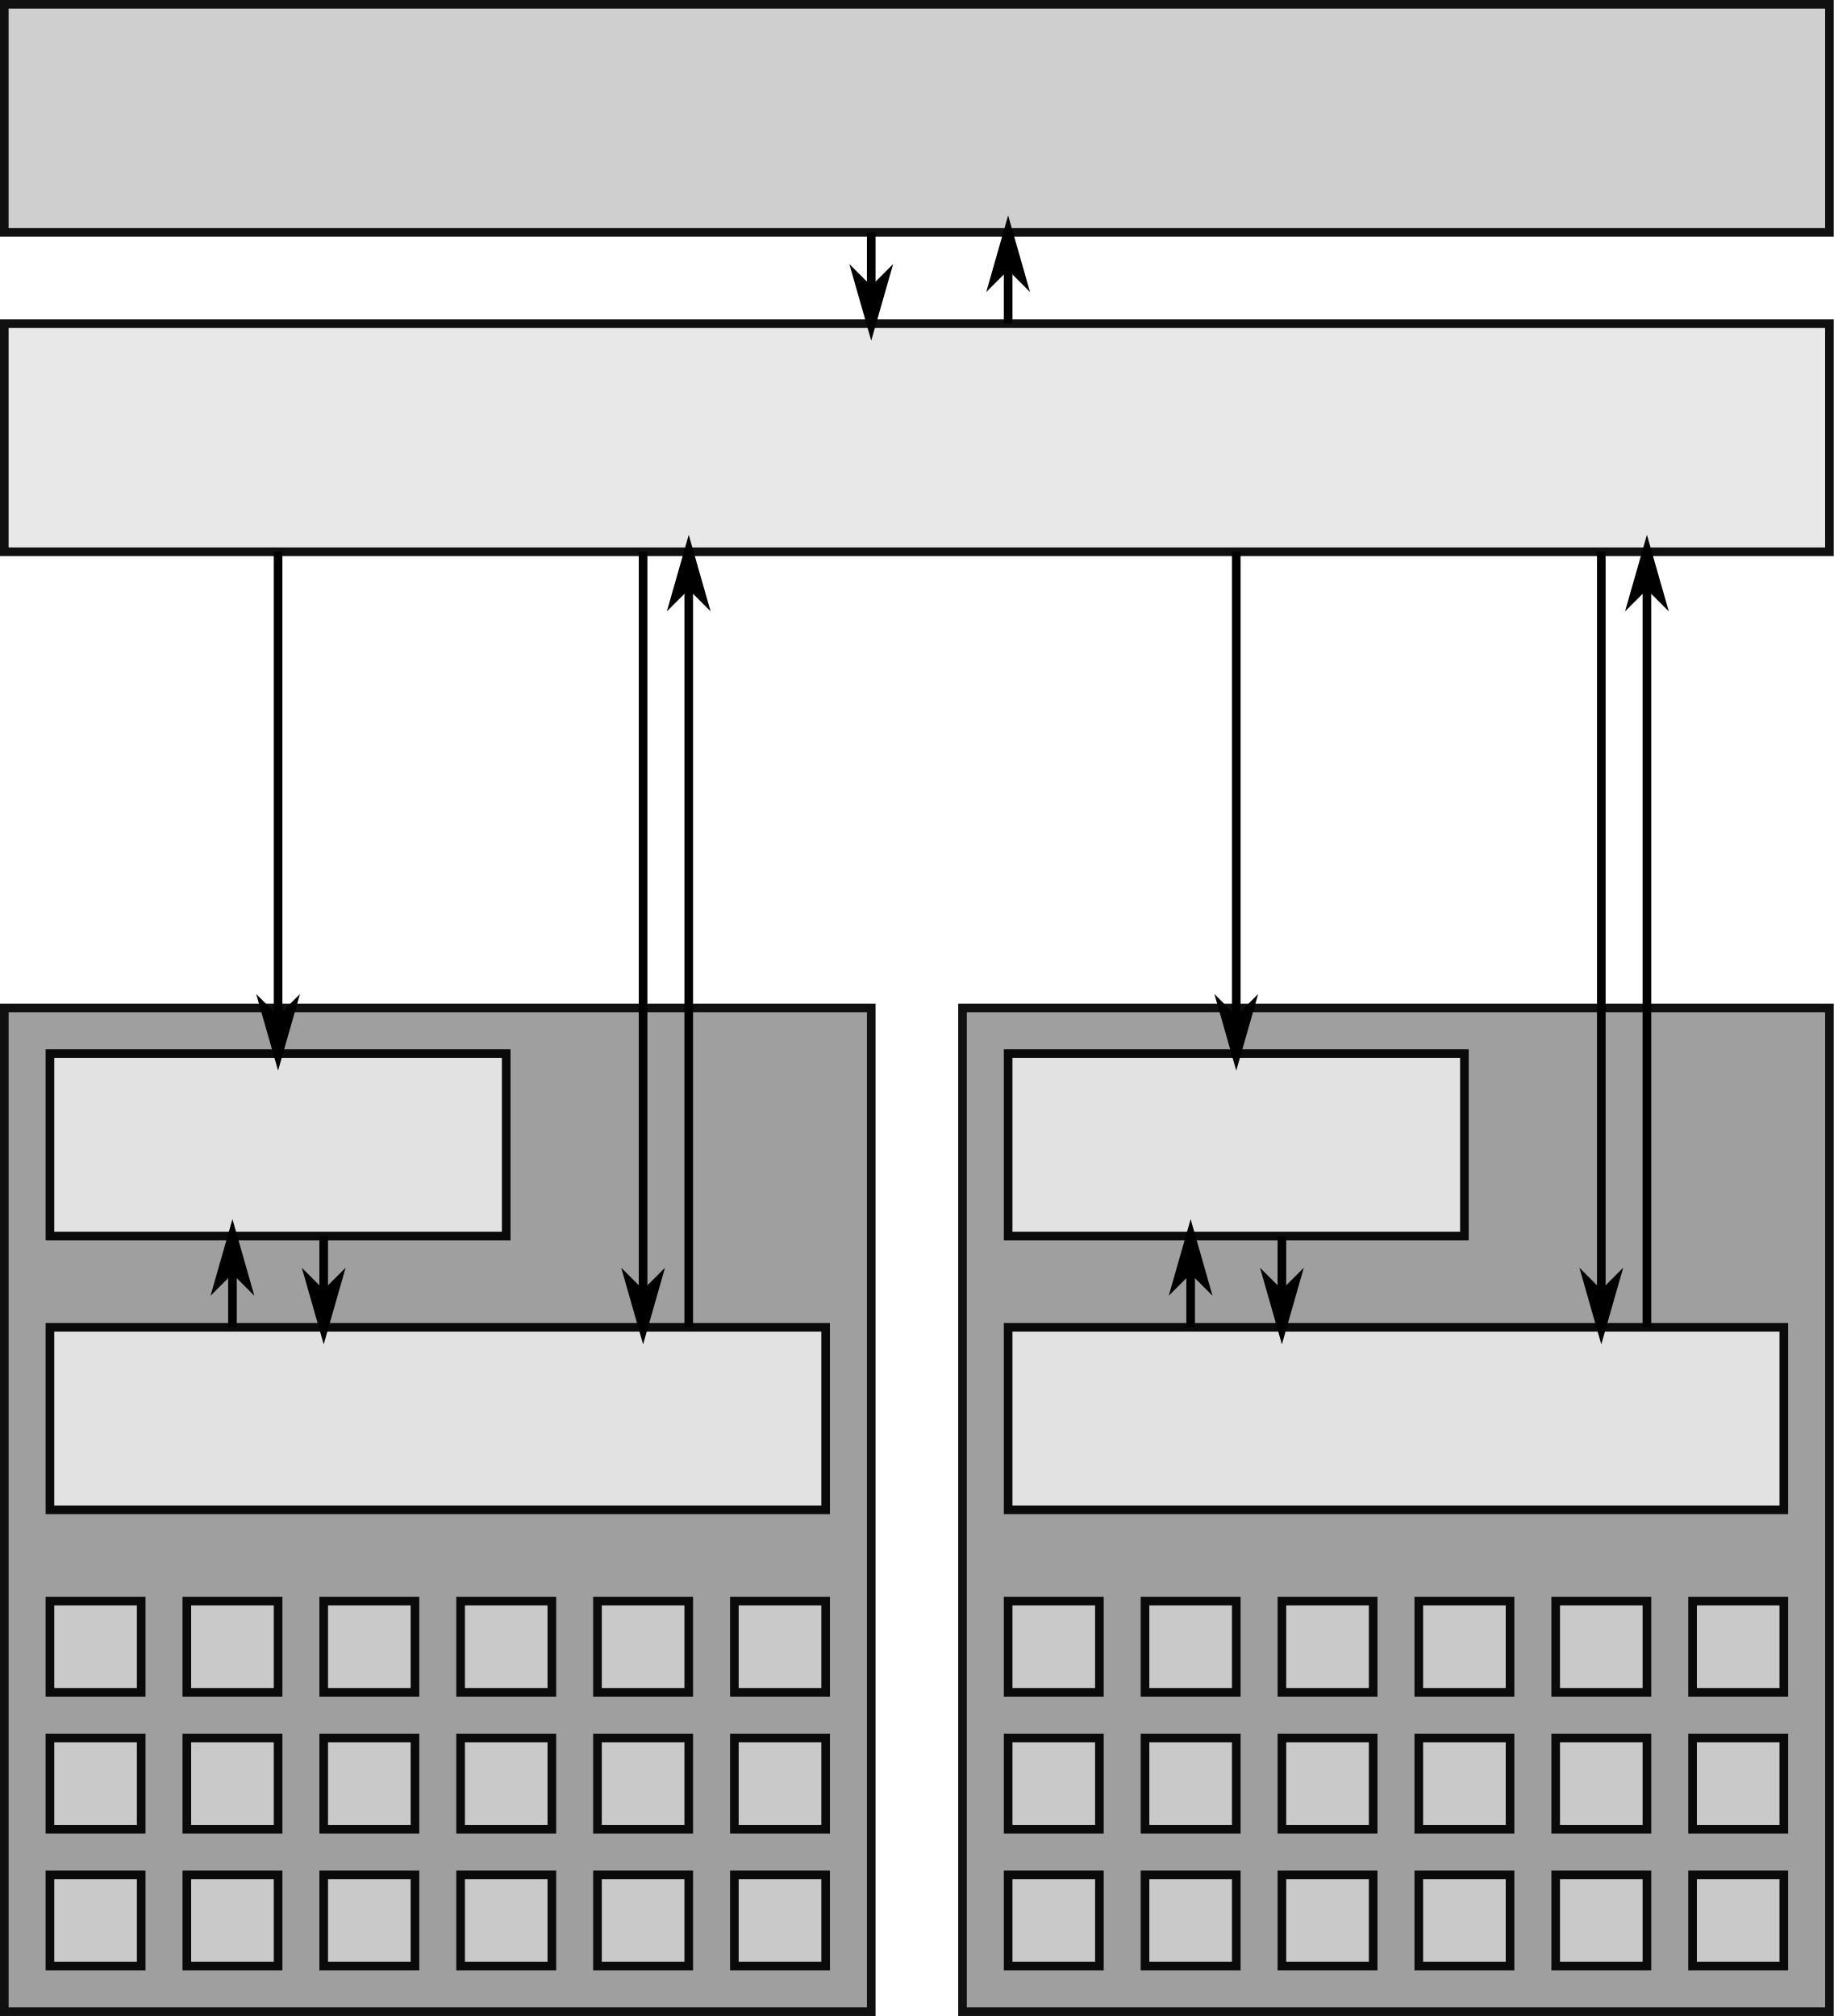
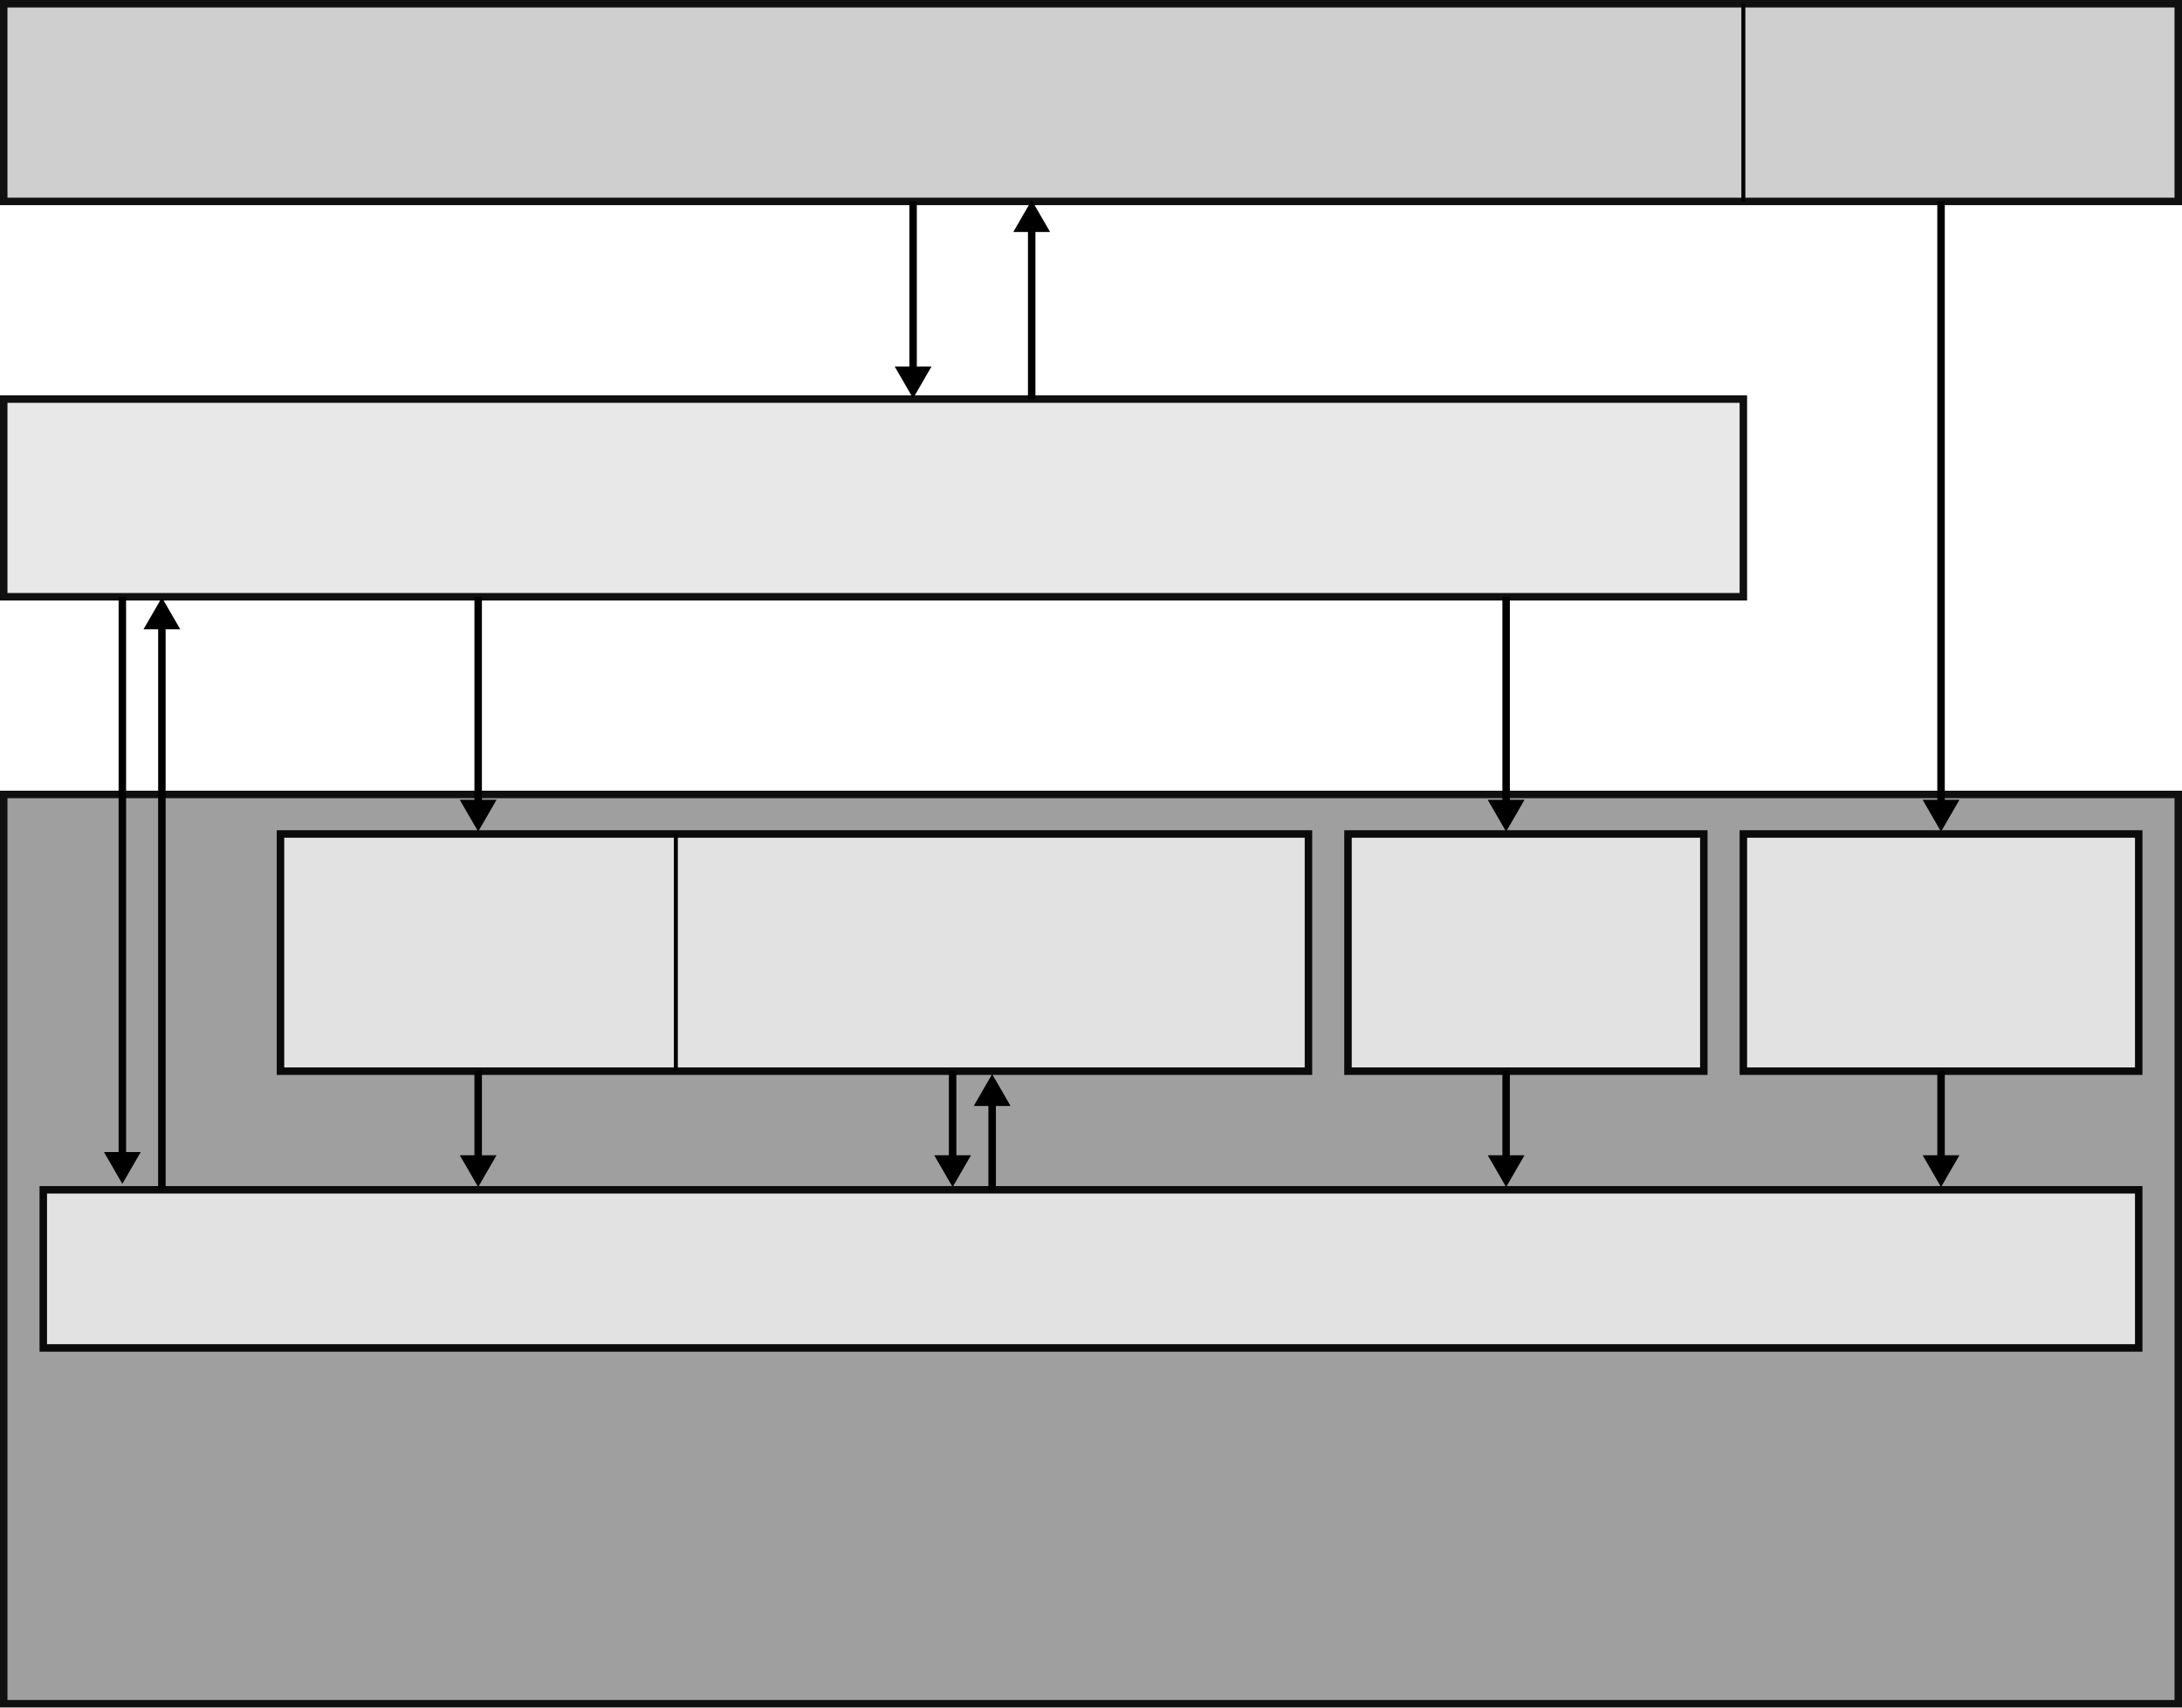
- <svg xmlns="http://www.w3.org/2000/svg" width="106.333mm" height="116.917mm" viewBox="0 0 106.333 116.917" version="1.1" id="svg8">
+ <svg xmlns="http://www.w3.org/2000/svg" width="146.021mm" height="114.271mm" viewBox="0 0 146.021 114.271" version="1.1" id="svg8">
  <defs id="defs2">
+     <marker orient="auto" refY="0" refX="0" id="marker8367" style="overflow:visible">
+       <path id="path8365" d="M 5.77,0 -2.88,5 V -5 Z" style="fill:#000000;fill-opacity:1;fill-rule:evenodd;stroke:#000000;stroke-width:1pt;stroke-opacity:1" transform="scale(0.4)" />
+     </marker>
+     <marker style="overflow:visible" id="marker7383" refX="0" refY="0" orient="auto">
+       <path transform="scale(0.4)" style="fill:#000000;fill-opacity:1;fill-rule:evenodd;stroke:#000000;stroke-width:1pt;stroke-opacity:1" d="M 5.77,0 -2.88,5 V -5 Z" id="path7381" />
+     </marker>
+     <marker orient="auto" refY="0" refX="0" id="marker7173" style="overflow:visible">
+       <path id="path7171" d="M 5.77,0 -2.88,5 V -5 Z" style="fill:#000000;fill-opacity:1;fill-rule:evenodd;stroke:#000000;stroke-width:1pt;stroke-opacity:1" transform="scale(0.4)" />
+     </marker>
+     <marker style="overflow:visible" id="marker6339" refX="0" refY="0" orient="auto">
+       <path transform="scale(0.4)" style="fill:#000000;fill-opacity:1;fill-rule:evenodd;stroke:#000000;stroke-width:1pt;stroke-opacity:1" d="M 5.77,0 -2.88,5 V -5 Z" id="path6337" />
+     </marker>
+     <marker orient="auto" refY="0" refX="0" id="marker5739" style="overflow:visible">
+       <path id="path5737" d="M 5.77,0 -2.88,5 V -5 Z" style="fill:#000000;fill-opacity:1;fill-rule:evenodd;stroke:#000000;stroke-width:1pt;stroke-opacity:1" transform="scale(0.4)" />
+     </marker>
+     <marker style="overflow:visible" id="marker5415" refX="0" refY="0" orient="auto">
+       <path transform="scale(0.4)" style="fill:#000000;fill-opacity:1;fill-rule:evenodd;stroke:#000000;stroke-width:1pt;stroke-opacity:1" d="M 5.77,0 -2.88,5 V -5 Z" id="path5413" />
+     </marker>
+     <marker orient="auto" refY="0" refX="0" id="marker4791" style="overflow:visible">
+       <path id="path4789" d="M 5.77,0 -2.88,5 V -5 Z" style="fill:#000000;fill-opacity:1;fill-rule:evenodd;stroke:#000000;stroke-width:1pt;stroke-opacity:1" transform="scale(0.4)" />
+     </marker>
+     <marker orient="auto" refY="0" refX="0" id="marker4359" style="overflow:visible">
+       <path id="path4357" d="M 5.77,0 -2.88,5 V -5 Z" style="fill:#000000;fill-opacity:1;fill-rule:evenodd;stroke:#000000;stroke-width:1pt;stroke-opacity:1" transform="scale(0.4)" />
+     </marker>
+     <marker style="overflow:visible" id="marker3957" refX="0" refY="0" orient="auto">
+       <path transform="scale(0.4)" style="fill:#000000;fill-opacity:1;fill-rule:evenodd;stroke:#000000;stroke-width:1pt;stroke-opacity:1" d="M 5.77,0 -2.88,5 V -5 Z" id="path3955" />
+     </marker>
+     <marker orient="auto" refY="0" refX="0" id="marker3339" style="overflow:visible">
+       <path id="path3337" d="M 5.77,0 -2.88,5 V -5 Z" style="fill:#000000;fill-opacity:1;fill-rule:evenodd;stroke:#000000;stroke-width:1pt;stroke-opacity:1" transform="scale(0.4)" />
+     </marker>
+     <marker style="overflow:visible" id="marker1993" refX="0" refY="0" orient="auto">
+       <path transform="scale(0.4)" style="fill:#000000;fill-opacity:1;fill-rule:evenodd;stroke:#000000;stroke-width:1pt;stroke-opacity:1" d="M 5.77,0 -2.88,5 V -5 Z" id="path1991" />
+     </marker>
+     <marker style="overflow:visible" id="marker1893" refX="0" refY="0" orient="auto">
+       <path transform="scale(0.4)" style="fill:#000000;fill-opacity:1;fill-rule:evenodd;stroke:#000000;stroke-width:1pt;stroke-opacity:1" d="M 5.77,0 -2.88,5 V -5 Z" id="path1891" />
+     </marker>
+     <marker style="overflow:visible" id="marker1799" refX="0" refY="0" orient="auto">
+       <path transform="scale(0.4)" style="fill:#000000;fill-opacity:1;fill-rule:evenodd;stroke:#000000;stroke-width:1pt;stroke-opacity:1" d="M 5.77,0 -2.88,5 V -5 Z" id="path1797" />
+     </marker>
+     <marker style="overflow:visible" id="marker1789" refX="0" refY="0" orient="auto">
+       <path transform="scale(0.4)" style="fill:#000000;fill-opacity:1;fill-rule:evenodd;stroke:#000000;stroke-width:1pt;stroke-opacity:1" d="M 5.77,0 -2.88,5 V -5 Z" id="path1787" />
+     </marker>
+     <marker style="overflow:visible" id="marker1779" refX="0" refY="0" orient="auto">
+       <path transform="scale(0.4)" style="fill:#000000;fill-opacity:1;fill-rule:evenodd;stroke:#000000;stroke-width:1pt;stroke-opacity:1" d="M 5.77,0 -2.88,5 V -5 Z" id="path1777" />
+     </marker>
+     <marker style="overflow:visible" id="marker1769" refX="0" refY="0" orient="auto">
+       <path transform="scale(0.4)" style="fill:#000000;fill-opacity:1;fill-rule:evenodd;stroke:#000000;stroke-width:1pt;stroke-opacity:1" d="M 5.77,0 -2.88,5 V -5 Z" id="path1767" />
+     </marker>
+     <marker style="overflow:visible" id="marker1085" refX="0" refY="0" orient="auto">
+       <path transform="matrix(-0.4,0,0,-0.4,-4,0)" style="fill:#000000;fill-opacity:1;fill-rule:evenodd;stroke:#000000;stroke-width:1pt;stroke-opacity:1" d="M 0,0 5,-5 -12.5,0 5,5 Z" id="path1083" />
+     </marker>
    <marker orient="auto" refY="0" refX="0" id="marker945" style="overflow:visible">
      <path id="path943" d="M 0,0 5,-5 -12.5,0 5,5 Z" style="fill:#000000;fill-opacity:1;fill-rule:evenodd;stroke:#000000;stroke-width:1pt;stroke-opacity:1" transform="matrix(-0.4,0,0,-0.4,-4,0)" />
-     </marker>
-     <marker orient="auto" refY="0" refX="0" id="marker937" style="overflow:visible">
-       <path id="path935" d="M 0,0 5,-5 -12.5,0 5,5 Z" style="fill:#000000;fill-opacity:1;fill-rule:evenodd;stroke:#000000;stroke-width:1pt;stroke-opacity:1" transform="matrix(-0.4,0,0,-0.4,-4,0)" />
-     </marker>
-     <marker style="overflow:visible" id="marker931" refX="0" refY="0" orient="auto">
-       <path transform="matrix(-0.4,0,0,-0.4,-4,0)" style="fill:#000000;fill-opacity:1;fill-rule:evenodd;stroke:#000000;stroke-width:1pt;stroke-opacity:1" d="M 0,0 5,-5 -12.5,0 5,5 Z" id="path929" />
    </marker>
    <marker style="overflow:visible" id="marker1070" refX="0" refY="0" orient="auto">
      <path transform="matrix(-0.4,0,0,-0.4,-4,0)" style="fill:#000000;fill-opacity:1;fill-rule:evenodd;stroke:#000000;stroke-width:1pt;stroke-opacity:1" d="M 0,0 5,-5 -12.5,0 5,5 Z" id="path1068" />
    </marker>
    <marker orient="auto" refY="0" refX="0" id="marker2646" style="overflow:visible">
      <path id="path2644" d="M 0,0 5,-5 -12.5,0 5,5 Z" style="fill:#000000;fill-opacity:1;fill-rule:evenodd;stroke:#000000;stroke-width:1pt;stroke-opacity:1" transform="matrix(-0.4,0,0,-0.4,-4,0)" />
    </marker>
    <marker orient="auto" refY="0" refX="0" id="marker2294" style="overflow:visible">
      <path id="path2292" d="M 0,0 5,-5 -12.5,0 5,5 Z" style="fill:#000000;fill-opacity:1;fill-rule:evenodd;stroke:#000000;stroke-width:1pt;stroke-opacity:1" transform="matrix(-0.4,0,0,-0.4,-4,0)" />
    </marker>
-     <marker style="overflow:visible" id="marker3881" refX="0" refY="0" orient="auto">
-       <path transform="matrix(-0.4,0,0,-0.4,-4,0)" style="fill:#000000;fill-opacity:1;fill-rule:evenodd;stroke:#000000;stroke-width:1pt;stroke-opacity:1" d="M 0,0 5,-5 -12.5,0 5,5 Z" id="path3879" />
-     </marker>
-     <marker orient="auto" refY="0" refX="0" id="marker3395" style="overflow:visible">
-       <path id="path3393" d="M 0,0 5,-5 -12.5,0 5,5 Z" style="fill:#000000;fill-opacity:1;fill-rule:evenodd;stroke:#000000;stroke-width:1pt;stroke-opacity:1" transform="matrix(-0.4,0,0,-0.4,-4,0)" />
-     </marker>
-     <marker style="overflow:visible" id="marker2093" refX="0" refY="0" orient="auto">
-       <path transform="matrix(-0.4,0,0,-0.4,-4,0)" style="fill:#000000;fill-opacity:1;fill-rule:evenodd;stroke:#000000;stroke-width:1pt;stroke-opacity:1" d="M 0,0 5,-5 -12.5,0 5,5 Z" id="path2091" />
-     </marker>
    <marker style="overflow:visible" id="marker1223" refX="0" refY="0" orient="auto">
      <path transform="matrix(-0.4,0,0,-0.4,-4,0)" style="fill:#000000;fill-opacity:1;fill-rule:evenodd;stroke:#000000;stroke-width:1pt;stroke-opacity:1" d="M 0,0 5,-5 -12.5,0 5,5 Z" id="path1221" />
-     </marker>
-     <marker orient="auto" refY="0" refX="0" id="Arrow1Mend" style="overflow:visible">
-       <path id="path882" d="M 0,0 5,-5 -12.5,0 5,5 Z" style="fill:#000000;fill-opacity:1;fill-rule:evenodd;stroke:#000000;stroke-width:1pt;stroke-opacity:1" transform="matrix(-0.4,0,0,-0.4,-4,0)" />
    </marker>
    <marker orient="auto" refY="0" refX="0" id="Arrow1Mstart" style="overflow:visible">
      <path id="path879" d="M 0,0 5,-5 -12.5,0 5,5 Z" style="fill:#000000;fill-opacity:1;fill-rule:evenodd;stroke:#000000;stroke-width:1pt;stroke-opacity:1" transform="matrix(0.4,0,0,0.4,4,0)" />
    </marker>
    <marker orient="auto" refY="0" refX="0" id="Arrow1Lend" style="overflow:visible">
      <path id="path876" d="M 0,0 5,-5 -12.5,0 5,5 Z" style="fill:#000000;fill-opacity:1;fill-rule:evenodd;stroke:#000000;stroke-width:1pt;stroke-opacity:1" transform="matrix(-0.8,0,0,-0.8,-10,0)" />
    </marker>
  </defs>
-   <g id="layer1" transform="translate(-105.5833,-138)">
-     <rect style="opacity:0.937;fill:#cccccc;fill-opacity:1;fill-rule:evenodd;stroke:#000000;stroke-width:0.5;stroke-miterlimit:4;stroke-dasharray:none;stroke-dashoffset:0;stroke-opacity:1" id="rect817" width="105.833" height="13.229" x="105.833" y="138.25" />
-     <flowRoot xml:space="preserve" id="flowRoot819" style="font-style:normal;font-weight:normal;font-size:40px;line-height:1.25;font-family:sans-serif;letter-spacing:0px;word-spacing:0px;fill:#000000;fill-opacity:1;stroke:none" transform="matrix(0.2645833,0,0,0.2645833,42.22859,4.409947)">
+   <g id="layer1" transform="translate(-105.5833,-143.2917)">
+     <rect style="opacity:0.937;fill:#cccccc;fill-opacity:1;fill-rule:evenodd;stroke:#000000;stroke-width:0.5;stroke-miterlimit:4;stroke-dasharray:none;stroke-dashoffset:0;stroke-opacity:1" id="rect817" width="145.521" height="13.229" x="105.833" y="143.542" />
+     <flowRoot xml:space="preserve" id="flowRoot819" style="font-style:normal;font-weight:normal;font-size:40px;line-height:1.25;font-family:sans-serif;letter-spacing:0px;word-spacing:0px;fill:#000000;fill-opacity:1;stroke:none" transform="matrix(0.2645833,0,0,0.2645833,42.22859,9.701614)">
      <flowRegion id="flowRegion821">
        <rect id="rect823" width="160" height="60" x="260" y="502.52" />
      </flowRegion>
      <flowPara id="flowPara825" style="font-size:20px">Global Memory</flowPara>
    </flowRoot>
-     <rect y="156.771" x="105.833" height="13.229" width="105.833" id="rect827" style="opacity:0.937;fill:#e6e6e6;fill-opacity:1;fill-rule:evenodd;stroke:#000000;stroke-width:0.5;stroke-miterlimit:4;stroke-dasharray:none;stroke-dashoffset:0;stroke-opacity:1" />
-     <flowRoot transform="matrix(0.2645833,0,0,0.2645833,42.22859,22.58428)" style="font-style:normal;font-weight:normal;font-size:40px;line-height:1.25;font-family:sans-serif;letter-spacing:0px;word-spacing:0px;fill:#000000;fill-opacity:1;stroke:none" id="flowRoot835" xml:space="preserve">
+     <rect y="170" x="105.833" height="13.229" width="116.417" id="rect827" style="opacity:0.937;fill:#e6e6e6;fill-opacity:1;fill-rule:evenodd;stroke:#000000;stroke-width:0.5;stroke-miterlimit:4;stroke-dasharray:none;stroke-dashoffset:0;stroke-opacity:1" />
+     <flowRoot transform="matrix(0.2645833,0,0,0.2645833,42.22859,35.81345)" style="font-style:normal;font-weight:normal;font-size:40px;line-height:1.25;font-family:sans-serif;letter-spacing:0px;word-spacing:0px;fill:#000000;fill-opacity:1;stroke:none" id="flowRoot835" xml:space="preserve">
      <flowRegion id="flowRegion831">
        <rect y="502.52" x="260" height="60" width="160" id="rect829" />
      </flowRegion>
      <flowPara style="font-size:20px" id="flowPara837">L2 Cache</flowPara>
    </flowRoot>
-     <path style="fill:none;stroke:#000000;stroke-width:0.5;stroke-linecap:butt;stroke-linejoin:miter;stroke-miterlimit:4;stroke-dasharray:none;stroke-opacity:1;marker-end:url(#Arrow1Mend)" d="m 156.104,151.479 v 5.292" id="path871" />
-     <path id="path1219" d="m 164.042,156.771 v -5.292" style="fill:none;stroke:#000000;stroke-width:0.5;stroke-linecap:butt;stroke-linejoin:miter;stroke-miterlimit:4;stroke-dasharray:none;stroke-opacity:1;marker-end:url(#marker1223)" />
-     <rect style="opacity:0.937;fill:#999999;fill-opacity:1;fill-rule:evenodd;stroke:#000000;stroke-width:0.5;stroke-miterlimit:4;stroke-dasharray:none;stroke-dashoffset:0;stroke-opacity:1" id="rect841" width="50.271" height="58.208" x="105.833" y="196.458" />
-     <flowRoot xml:space="preserve" id="flowRoot849" style="font-style:normal;font-weight:normal;font-size:40px;line-height:1.25;font-family:sans-serif;letter-spacing:0px;word-spacing:0px;fill:#000000;fill-opacity:1;stroke:none;" transform="matrix(0.2645833,0,0,0.2645833,78.17797,62.60624)">
-       <flowRegion id="flowRegion845" style="stroke:none;fill:#000000;">
-         <rect id="rect843" width="160" height="60" x="260" y="502.52" style="stroke:none;fill:#000000;" />
+     <path style="fill:none;stroke:#000000;stroke-width:0.5;stroke-linecap:butt;stroke-linejoin:miter;stroke-miterlimit:4;stroke-dasharray:none;stroke-opacity:1;marker-end:url(#marker1893)" d="m 166.688,156.771 v 11.759" id="path871" />
+     <path id="path1219" d="M 174.625,170 V 158.107" style="fill:none;stroke:#000000;stroke-width:0.5;stroke-linecap:butt;stroke-linejoin:miter;stroke-miterlimit:4;stroke-dasharray:none;stroke-opacity:1;marker-end:url(#marker1799)" />
+     <rect style="opacity:0.937;fill:#999999;fill-opacity:1;fill-rule:evenodd;stroke:#000000;stroke-width:0.5;stroke-miterlimit:4;stroke-dasharray:none;stroke-dashoffset:0;stroke-opacity:1" id="rect841" width="145.521" height="60.854" x="105.833" y="196.458" />
+     <flowRoot xml:space="preserve" id="flowRoot849" style="font-style:normal;font-weight:normal;font-size:40px;line-height:1.25;font-family:sans-serif;letter-spacing:0px;word-spacing:0px;fill:#000000;fill-opacity:1;stroke:none" transform="matrix(0.2645833,0,0,0.2645833,39.03517,111.9967)">
+       <flowRegion id="flowRegion845" style="fill:#000000;stroke:none">
+         <rect id="rect843" width="160" height="60" x="260" y="502.52" style="fill:#000000;stroke:none" />
      </flowRegion>
-       <flowPara id="flowPara847" style="font-size:20px;stroke:none;fill:#000000;">SM</flowPara>
+       <flowPara id="flowPara847" style="font-size:20px;fill:#000000;stroke:none">SM</flowPara>
    </flowRoot>
-     <rect style="opacity:0.937;fill:#e6e6e6;fill-opacity:1;fill-rule:evenodd;stroke:#000000;stroke-width:0.5;stroke-miterlimit:4;stroke-dasharray:none;stroke-dashoffset:0;stroke-opacity:1" id="rect851" width="26.458" height="10.583" x="108.479" y="199.104" />
-     <flowRoot transform="matrix(0.2645833,0,0,0.2645833,42.79277,63.89363)" style="font-style:normal;font-weight:normal;font-size:40px;line-height:1.25;font-family:sans-serif;letter-spacing:0px;word-spacing:0px;fill:#000000;fill-opacity:1;stroke:none" id="flowRoot859" xml:space="preserve">
-       <flowRegion id="flowRegion855">
-         <rect y="502.52" x="260" height="60" width="160" id="rect853" />
+     <rect style="opacity:0.937;fill:#e6e6e6;fill-opacity:1;fill-rule:evenodd;stroke:#000000;stroke-width:0.5;stroke-miterlimit:4;stroke-dasharray:none;stroke-dashoffset:0;stroke-opacity:1" id="rect851" width="68.792" height="15.875" x="124.354" y="199.104" />
+     <flowRoot transform="matrix(0.1585713,0,0,0.1585713,86.01647,123.9887)" style="font-style:normal;font-weight:normal;font-size:32px;line-height:1.25;font-family:sans-serif;letter-spacing:0px;word-spacing:0px;fill:#000000;fill-opacity:1;stroke:none;stroke-width:1.669" id="flowRoot859" xml:space="preserve">
+       <flowRegion id="flowRegion855" style="font-size:32px;stroke-width:2.784">
+         <rect y="502.52" x="260" height="103.993" width="276.208" id="rect853" style="font-size:32px;stroke-width:1.669" />
      </flowRegion>
-       <flowPara style="font-size:16px" id="flowPara857">L1 Cache</flowPara>
+       <flowPara style="font-size:32px;stroke-width:2.784" id="flowPara2797">L1 Cache </flowPara>
    </flowRoot>
-     <rect y="214.979" x="108.479" height="10.583" width="44.979" id="rect861" style="opacity:0.937;fill:#e6e6e6;fill-opacity:1;fill-rule:evenodd;stroke:#000000;stroke-width:0.5;stroke-miterlimit:4;stroke-dasharray:none;stroke-dashoffset:0;stroke-opacity:1" />
-     <flowRoot xml:space="preserve" id="flowRoot869" style="font-style:normal;font-weight:normal;font-size:40px;line-height:1.25;font-family:sans-serif;letter-spacing:0px;word-spacing:0px;fill:#000000;fill-opacity:1;stroke:none" transform="matrix(0.2645833,0,0,0.2645833,47.24857,79.79847)">
+     <rect y="222.917" x="108.479" height="10.583" width="140.229" id="rect861" style="opacity:0.937;fill:#e6e6e6;fill-opacity:1;fill-rule:evenodd;stroke:#000000;stroke-width:0.5;stroke-miterlimit:4;stroke-dasharray:none;stroke-dashoffset:0;stroke-opacity:1" />
+     <flowRoot xml:space="preserve" id="flowRoot869" style="font-style:normal;font-weight:normal;font-size:40px;line-height:1.25;font-family:sans-serif;letter-spacing:0px;word-spacing:0px;fill:#000000;fill-opacity:1;stroke:none" transform="matrix(0.2645833,0,0,0.2645833,99.30455,87.1785)">
      <flowRegion id="flowRegion865">
        <rect id="rect863" width="160" height="60" x="260" y="502.52" />
      </flowRegion>
      <flowPara id="flowPara867" style="font-size:16px">Registers</flowPara>
    </flowRoot>
-     <path style="fill:none;stroke:#000000;stroke-width:0.5;stroke-linecap:butt;stroke-linejoin:miter;stroke-miterlimit:4;stroke-dasharray:none;stroke-opacity:1;marker-end:url(#marker931)" d="m 124.354,209.688 v 5.292" id="path2659" />
-     <rect style="opacity:0.937;fill:#cccccc;fill-opacity:1;fill-rule:evenodd;stroke:#000000;stroke-width:0.5;stroke-miterlimit:4;stroke-dasharray:none;stroke-dashoffset:0;stroke-opacity:1" id="rect4669" width="5.292" height="5.292" x="108.479" y="230.854" />
-     <rect y="230.854" x="116.417" height="5.292" width="5.292" id="rect4679" style="opacity:0.937;fill:#cccccc;fill-opacity:1;fill-rule:evenodd;stroke:#000000;stroke-width:0.5;stroke-miterlimit:4;stroke-dasharray:none;stroke-dashoffset:0;stroke-opacity:1" />
-     <rect style="opacity:0.937;fill:#cccccc;fill-opacity:1;fill-rule:evenodd;stroke:#000000;stroke-width:0.5;stroke-miterlimit:4;stroke-dasharray:none;stroke-dashoffset:0;stroke-opacity:1" id="rect4681" width="5.292" height="5.292" x="124.354" y="230.854" />
-     <rect y="230.854" x="132.292" height="5.292" width="5.292" id="rect4683" style="opacity:0.937;fill:#cccccc;fill-opacity:1;fill-rule:evenodd;stroke:#000000;stroke-width:0.5;stroke-miterlimit:4;stroke-dasharray:none;stroke-dashoffset:0;stroke-opacity:1" />
-     <rect style="opacity:0.937;fill:#cccccc;fill-opacity:1;fill-rule:evenodd;stroke:#000000;stroke-width:0.5;stroke-miterlimit:4;stroke-dasharray:none;stroke-dashoffset:0;stroke-opacity:1" id="rect4689" width="5.292" height="5.292" x="108.479" y="238.792" />
-     <rect y="238.792" x="116.417" height="5.292" width="5.292" id="rect4691" style="opacity:0.937;fill:#cccccc;fill-opacity:1;fill-rule:evenodd;stroke:#000000;stroke-width:0.5;stroke-miterlimit:4;stroke-dasharray:none;stroke-dashoffset:0;stroke-opacity:1" />
-     <rect style="opacity:0.937;fill:#cccccc;fill-opacity:1;fill-rule:evenodd;stroke:#000000;stroke-width:0.5;stroke-miterlimit:4;stroke-dasharray:none;stroke-dashoffset:0;stroke-opacity:1" id="rect4693" width="5.292" height="5.292" x="124.354" y="238.792" />
-     <rect y="246.729" x="108.479" height="5.292" width="5.292" id="rect4695" style="opacity:0.937;fill:#cccccc;fill-opacity:1;fill-rule:evenodd;stroke:#000000;stroke-width:0.5;stroke-miterlimit:4;stroke-dasharray:none;stroke-dashoffset:0;stroke-opacity:1" />
-     <rect style="opacity:0.937;fill:#cccccc;fill-opacity:1;fill-rule:evenodd;stroke:#000000;stroke-width:0.5;stroke-miterlimit:4;stroke-dasharray:none;stroke-dashoffset:0;stroke-opacity:1" id="rect4697" width="5.292" height="5.292" x="116.417" y="246.729" />
-     <rect y="246.729" x="124.354" height="5.292" width="5.292" id="rect4699" style="opacity:0.937;fill:#cccccc;fill-opacity:1;fill-rule:evenodd;stroke:#000000;stroke-width:0.5;stroke-miterlimit:4;stroke-dasharray:none;stroke-dashoffset:0;stroke-opacity:1" />
-     <rect style="opacity:0.937;fill:#cccccc;fill-opacity:1;fill-rule:evenodd;stroke:#000000;stroke-width:0.5;stroke-miterlimit:4;stroke-dasharray:none;stroke-dashoffset:0;stroke-opacity:1" id="rect4701" width="5.292" height="5.292" x="132.292" y="238.792" />
-     <rect y="246.729" x="132.292" height="5.292" width="5.292" id="rect4707" style="opacity:0.937;fill:#cccccc;fill-opacity:1;fill-rule:evenodd;stroke:#000000;stroke-width:0.5;stroke-miterlimit:4;stroke-dasharray:none;stroke-dashoffset:0;stroke-opacity:1" />
-     <rect style="opacity:0.937;fill:#cccccc;fill-opacity:1;fill-rule:evenodd;stroke:#000000;stroke-width:0.5;stroke-miterlimit:4;stroke-dasharray:none;stroke-dashoffset:0;stroke-opacity:1" id="rect2150" width="5.292" height="5.292" x="140.229" y="230.854" />
-     <rect y="238.792" x="140.229" height="5.292" width="5.292" id="rect2152" style="opacity:0.937;fill:#cccccc;fill-opacity:1;fill-rule:evenodd;stroke:#000000;stroke-width:0.5;stroke-miterlimit:4;stroke-dasharray:none;stroke-dashoffset:0;stroke-opacity:1" />
-     <rect style="opacity:0.937;fill:#cccccc;fill-opacity:1;fill-rule:evenodd;stroke:#000000;stroke-width:0.5;stroke-miterlimit:4;stroke-dasharray:none;stroke-dashoffset:0;stroke-opacity:1" id="rect2154" width="5.292" height="5.292" x="140.229" y="246.729" />
-     <rect y="230.854" x="148.167" height="5.292" width="5.292" id="rect2156" style="opacity:0.937;fill:#cccccc;fill-opacity:1;fill-rule:evenodd;stroke:#000000;stroke-width:0.5;stroke-miterlimit:4;stroke-dasharray:none;stroke-dashoffset:0;stroke-opacity:1" />
-     <rect style="opacity:0.937;fill:#cccccc;fill-opacity:1;fill-rule:evenodd;stroke:#000000;stroke-width:0.5;stroke-miterlimit:4;stroke-dasharray:none;stroke-dashoffset:0;stroke-opacity:1" id="rect2158" width="5.292" height="5.292" x="148.167" y="238.792" />
-     <rect y="246.729" x="148.167" height="5.292" width="5.292" id="rect2160" style="opacity:0.937;fill:#cccccc;fill-opacity:1;fill-rule:evenodd;stroke:#000000;stroke-width:0.5;stroke-miterlimit:4;stroke-dasharray:none;stroke-dashoffset:0;stroke-opacity:1" />
-     <rect y="196.458" x="161.396" height="58.208" width="50.271" id="rect2198" style="opacity:0.937;fill:#999999;fill-opacity:1;fill-rule:evenodd;stroke:#000000;stroke-width:0.5;stroke-miterlimit:4;stroke-dasharray:none;stroke-dashoffset:0;stroke-opacity:1" />
-     <flowRoot transform="matrix(0.2645833,0,0,0.2645833,133.7405,62.60624)" style="font-style:normal;font-weight:normal;font-size:40px;line-height:1.25;font-family:sans-serif;letter-spacing:0px;word-spacing:0px;fill:#000000;fill-opacity:1;stroke:none;" id="flowRoot2206" xml:space="preserve">
-       <flowRegion id="flowRegion2202" style="stroke:none;fill:#000000;">
-         <rect y="502.52" x="260" height="60" width="160" id="rect2200" style="stroke:none;fill:#000000;" />
+     <path id="path2089" d="m 113.771,183.229 v 37.87" style="fill:none;stroke:#000000;stroke-width:0.5;stroke-linecap:butt;stroke-linejoin:miter;stroke-miterlimit:4;stroke-dasharray:none;stroke-opacity:1;marker-end:url(#marker1993)" />
+     <rect y="199.104" x="195.792" height="15.875" width="23.813" id="rect2799" style="opacity:0.937;fill:#e6e6e6;fill-opacity:1;fill-rule:evenodd;stroke:#000000;stroke-width:0.5;stroke-miterlimit:4;stroke-dasharray:none;stroke-dashoffset:0;stroke-opacity:1" />
+     <flowRoot xml:space="preserve" id="flowRoot2809" style="font-style:normal;font-weight:normal;font-size:32px;line-height:1.25;font-family:sans-serif;letter-spacing:0px;word-spacing:0px;fill:#000000;fill-opacity:1;stroke:none;stroke-width:1.669" transform="matrix(0.1585713,0,0,0.1585713,158.3894,121.4496)">
+       <flowRegion style="font-size:32px;stroke-width:2.784" id="flowRegion2803">
+         <rect style="font-size:32px;stroke-width:1.669" id="rect2801" width="276.208" height="103.993" x="260" y="502.52" />
      </flowRegion>
-       <flowPara style="font-size:20px;stroke:none;fill:#000000;" id="flowPara2204">SM</flowPara>
+       <flowPara style="font-size:32px;stroke-width:2.784" id="flowPara2813">Texture</flowPara>
+       <flowPara style="font-size:32px;stroke-width:2.784" id="flowPara2817">Cache</flowPara>
    </flowRoot>
-     <rect y="199.104" x="164.042" height="10.583" width="26.458" id="rect2208" style="opacity:0.937;fill:#e6e6e6;fill-opacity:1;fill-rule:evenodd;stroke:#000000;stroke-width:0.5;stroke-miterlimit:4;stroke-dasharray:none;stroke-dashoffset:0;stroke-opacity:1" />
-     <flowRoot xml:space="preserve" id="flowRoot2216" style="font-style:normal;font-weight:normal;font-size:40px;line-height:1.25;font-family:sans-serif;letter-spacing:0px;word-spacing:0px;fill:#000000;fill-opacity:1;stroke:none" transform="matrix(0.2645833,0,0,0.2645833,98.35527,63.89363)">
-       <flowRegion id="flowRegion2212">
-         <rect id="rect2210" width="160" height="60" x="260" y="502.52" />
+     <rect style="opacity:0.937;fill:#e6e6e6;fill-opacity:1;fill-rule:evenodd;stroke:#000000;stroke-width:0.5;stroke-miterlimit:4;stroke-dasharray:none;stroke-dashoffset:0;stroke-opacity:1" id="rect2819" width="26.458" height="15.875" x="222.25" y="199.104" />
+     <flowRoot transform="matrix(0.1585713,0,0,0.1585713,184.8478,121.4496)" style="font-style:normal;font-weight:normal;font-size:32px;line-height:1.25;font-family:sans-serif;letter-spacing:0px;word-spacing:0px;fill:#000000;fill-opacity:1;stroke:none;stroke-width:1.669" id="flowRoot2829" xml:space="preserve">
+       <flowRegion id="flowRegion2823" style="font-size:32px;stroke-width:2.784">
+         <rect y="502.52" x="260" height="103.993" width="276.208" id="rect2821" style="font-size:32px;stroke-width:1.669" />
      </flowRegion>
-       <flowPara id="flowPara2214" style="font-size:16px">L1 Cache</flowPara>
+       <flowPara id="flowPara2827" style="font-size:32px;stroke-width:2.784">Constant</flowPara>
+       <flowPara style="font-size:32px;stroke-width:2.784" id="flowPara2833">Cache</flowPara>
    </flowRoot>
-     <rect style="opacity:0.937;fill:#e6e6e6;fill-opacity:1;fill-rule:evenodd;stroke:#000000;stroke-width:0.5;stroke-miterlimit:4;stroke-dasharray:none;stroke-dashoffset:0;stroke-opacity:1" id="rect2218" width="44.979" height="10.583" x="164.042" y="214.979" />
-     <flowRoot transform="matrix(0.2645833,0,0,0.2645833,102.8111,79.79847)" style="font-style:normal;font-weight:normal;font-size:40px;line-height:1.25;font-family:sans-serif;letter-spacing:0px;word-spacing:0px;fill:#000000;fill-opacity:1;stroke:none" id="flowRoot2226" xml:space="preserve">
-       <flowRegion id="flowRegion2222">
-         <rect y="502.52" x="260" height="60" width="160" id="rect2220" />
+     <path id="path3335" d="m 137.583,183.229 v 14.298" style="fill:none;stroke:#000000;stroke-width:0.5;stroke-linecap:butt;stroke-linejoin:miter;stroke-miterlimit:4;stroke-dasharray:none;stroke-opacity:1;marker-end:url(#marker3339)" />
+     <path style="fill:none;stroke:#000000;stroke-width:0.5;stroke-linecap:butt;stroke-linejoin:miter;stroke-miterlimit:4;stroke-dasharray:none;stroke-opacity:1;marker-end:url(#marker3957)" d="m 206.375,183.229 v 14.298" id="path3953" />
+     <path id="path4355" d="m 235.479,156.771 -1e-5,40.757" style="fill:none;stroke:#000000;stroke-width:0.5;stroke-linecap:butt;stroke-linejoin:miter;stroke-miterlimit:4;stroke-dasharray:none;stroke-opacity:1;marker-end:url(#marker4359)" />
+     <path id="path4787" d="m 206.375,214.979 v 6.334" style="fill:none;stroke:#000000;stroke-width:0.5;stroke-linecap:butt;stroke-linejoin:miter;stroke-miterlimit:4;stroke-dasharray:none;stroke-opacity:1;marker-end:url(#marker4791)" />
+     <path style="fill:none;stroke:#000000;stroke-width:0.5;stroke-linecap:butt;stroke-linejoin:miter;stroke-miterlimit:4;stroke-dasharray:none;stroke-opacity:1;marker-end:url(#marker5415)" d="m 235.479,214.979 v 6.334" id="path5411" />
+     <path id="path5735" d="m 137.583,214.979 v 6.334" style="fill:none;stroke:#000000;stroke-width:0.5;stroke-linecap:butt;stroke-linejoin:miter;stroke-miterlimit:4;stroke-dasharray:none;stroke-opacity:1;marker-end:url(#marker5739)" />
+     <path style="fill:none;stroke:#000000;stroke-width:0.5;stroke-linecap:butt;stroke-linejoin:miter;stroke-miterlimit:4;stroke-dasharray:none;stroke-dashoffset:0;stroke-opacity:1;marker-end:url(#marker6339)" d="m 171.979,222.917 v -6.321" id="path6335" />
+     <flowRoot xml:space="preserve" id="flowRoot6853" style="font-style:normal;font-weight:normal;font-size:32px;line-height:1.25;font-family:sans-serif;letter-spacing:0px;word-spacing:0px;fill:#000000;fill-opacity:1;stroke:none;stroke-width:1.669" transform="matrix(0.1585713,0,0,0.1585713,112.0752,123.9887)">
+       <flowRegion style="font-size:32px;stroke-width:2.784" id="flowRegion6849">
+         <rect style="font-size:32px;stroke-width:1.669" id="rect6847" width="276.208" height="103.993" x="260" y="502.52" />
      </flowRegion>
-       <flowPara style="font-size:16px" id="flowPara2224">Registers</flowPara>
+       <flowPara id="flowPara6851" style="font-size:32px;stroke-width:2.784">Shared Memory</flowPara>
    </flowRoot>
-     <rect y="230.854" x="164.042" height="5.292" width="5.292" id="rect2230" style="opacity:0.937;fill:#cccccc;fill-opacity:1;fill-rule:evenodd;stroke:#000000;stroke-width:0.5;stroke-miterlimit:4;stroke-dasharray:none;stroke-dashoffset:0;stroke-opacity:1" />
-     <rect style="opacity:0.937;fill:#cccccc;fill-opacity:1;fill-rule:evenodd;stroke:#000000;stroke-width:0.5;stroke-miterlimit:4;stroke-dasharray:none;stroke-dashoffset:0;stroke-opacity:1" id="rect2232" width="5.292" height="5.292" x="171.979" y="230.854" />
-     <rect y="230.854" x="179.917" height="5.292" width="5.292" id="rect2234" style="opacity:0.937;fill:#cccccc;fill-opacity:1;fill-rule:evenodd;stroke:#000000;stroke-width:0.5;stroke-miterlimit:4;stroke-dasharray:none;stroke-dashoffset:0;stroke-opacity:1" />
-     <rect style="opacity:0.937;fill:#cccccc;fill-opacity:1;fill-rule:evenodd;stroke:#000000;stroke-width:0.5;stroke-miterlimit:4;stroke-dasharray:none;stroke-dashoffset:0;stroke-opacity:1" id="rect2236" width="5.292" height="5.292" x="187.854" y="230.854" />
-     <rect y="238.792" x="164.042" height="5.292" width="5.292" id="rect2238" style="opacity:0.937;fill:#cccccc;fill-opacity:1;fill-rule:evenodd;stroke:#000000;stroke-width:0.5;stroke-miterlimit:4;stroke-dasharray:none;stroke-dashoffset:0;stroke-opacity:1" />
-     <rect style="opacity:0.937;fill:#cccccc;fill-opacity:1;fill-rule:evenodd;stroke:#000000;stroke-width:0.5;stroke-miterlimit:4;stroke-dasharray:none;stroke-dashoffset:0;stroke-opacity:1" id="rect2240" width="5.292" height="5.292" x="171.979" y="238.792" />
-     <rect y="238.792" x="179.917" height="5.292" width="5.292" id="rect2242" style="opacity:0.937;fill:#cccccc;fill-opacity:1;fill-rule:evenodd;stroke:#000000;stroke-width:0.5;stroke-miterlimit:4;stroke-dasharray:none;stroke-dashoffset:0;stroke-opacity:1" />
-     <rect style="opacity:0.937;fill:#cccccc;fill-opacity:1;fill-rule:evenodd;stroke:#000000;stroke-width:0.5;stroke-miterlimit:4;stroke-dasharray:none;stroke-dashoffset:0;stroke-opacity:1" id="rect2244" width="5.292" height="5.292" x="164.042" y="246.729" />
-     <rect y="246.729" x="171.979" height="5.292" width="5.292" id="rect2246" style="opacity:0.937;fill:#cccccc;fill-opacity:1;fill-rule:evenodd;stroke:#000000;stroke-width:0.5;stroke-miterlimit:4;stroke-dasharray:none;stroke-dashoffset:0;stroke-opacity:1" />
-     <rect style="opacity:0.937;fill:#cccccc;fill-opacity:1;fill-rule:evenodd;stroke:#000000;stroke-width:0.5;stroke-miterlimit:4;stroke-dasharray:none;stroke-dashoffset:0;stroke-opacity:1" id="rect2248" width="5.292" height="5.292" x="179.917" y="246.729" />
-     <rect y="238.792" x="187.854" height="5.292" width="5.292" id="rect2250" style="opacity:0.937;fill:#cccccc;fill-opacity:1;fill-rule:evenodd;stroke:#000000;stroke-width:0.5;stroke-miterlimit:4;stroke-dasharray:none;stroke-dashoffset:0;stroke-opacity:1" />
-     <rect style="opacity:0.937;fill:#cccccc;fill-opacity:1;fill-rule:evenodd;stroke:#000000;stroke-width:0.5;stroke-miterlimit:4;stroke-dasharray:none;stroke-dashoffset:0;stroke-opacity:1" id="rect2252" width="5.292" height="5.292" x="187.854" y="246.729" />
-     <rect y="230.854" x="195.792" height="5.292" width="5.292" id="rect2254" style="opacity:0.937;fill:#cccccc;fill-opacity:1;fill-rule:evenodd;stroke:#000000;stroke-width:0.5;stroke-miterlimit:4;stroke-dasharray:none;stroke-dashoffset:0;stroke-opacity:1" />
-     <rect style="opacity:0.937;fill:#cccccc;fill-opacity:1;fill-rule:evenodd;stroke:#000000;stroke-width:0.5;stroke-miterlimit:4;stroke-dasharray:none;stroke-dashoffset:0;stroke-opacity:1" id="rect2256" width="5.292" height="5.292" x="195.792" y="238.792" />
-     <rect y="246.729" x="195.792" height="5.292" width="5.292" id="rect2258" style="opacity:0.937;fill:#cccccc;fill-opacity:1;fill-rule:evenodd;stroke:#000000;stroke-width:0.5;stroke-miterlimit:4;stroke-dasharray:none;stroke-dashoffset:0;stroke-opacity:1" />
-     <rect style="opacity:0.937;fill:#cccccc;fill-opacity:1;fill-rule:evenodd;stroke:#000000;stroke-width:0.5;stroke-miterlimit:4;stroke-dasharray:none;stroke-dashoffset:0;stroke-opacity:1" id="rect2260" width="5.292" height="5.292" x="203.729" y="230.854" />
-     <rect y="238.792" x="203.729" height="5.292" width="5.292" id="rect2262" style="opacity:0.937;fill:#cccccc;fill-opacity:1;fill-rule:evenodd;stroke:#000000;stroke-width:0.5;stroke-miterlimit:4;stroke-dasharray:none;stroke-dashoffset:0;stroke-opacity:1" />
-     <rect style="opacity:0.937;fill:#cccccc;fill-opacity:1;fill-rule:evenodd;stroke:#000000;stroke-width:0.5;stroke-miterlimit:4;stroke-dasharray:none;stroke-dashoffset:0;stroke-opacity:1" id="rect2264" width="5.292" height="5.292" x="203.729" y="246.729" />
-     <path style="fill:none;stroke:#000000;stroke-width:0.5;stroke-linecap:butt;stroke-linejoin:miter;stroke-miterlimit:4;stroke-dasharray:none;stroke-opacity:1;marker-end:url(#marker2294)" d="m 177.271,170 v 29.104" id="path2286" />
-     <path id="path2288" d="m 198.438,170 v 44.979" style="fill:none;stroke:#000000;stroke-width:0.5;stroke-linecap:butt;stroke-linejoin:miter;stroke-miterlimit:4;stroke-dasharray:none;stroke-opacity:1;marker-end:url(#marker3395)" />
-     <path style="fill:none;stroke:#000000;stroke-width:0.5;stroke-linecap:butt;stroke-linejoin:miter;stroke-miterlimit:4;stroke-dasharray:none;stroke-opacity:1;marker-end:url(#marker2646)" d="M 201.083,214.979 V 170" id="path2290" />
-     <path style="fill:none;stroke:#000000;stroke-width:0.5;stroke-linecap:butt;stroke-linejoin:miter;stroke-miterlimit:4;stroke-dasharray:none;stroke-opacity:1;marker-end:url(#marker1070)" d="m 142.875,170 v 44.979" id="path3391" />
-     <path id="path3877" d="M 145.521,214.979 V 170" style="fill:none;stroke:#000000;stroke-width:0.5;stroke-linecap:butt;stroke-linejoin:miter;stroke-miterlimit:4;stroke-dasharray:none;stroke-opacity:1;marker-end:url(#marker3881)" />
-     <path id="path933" d="M 119.062,214.979 V 209.688" style="fill:none;stroke:#000000;stroke-width:0.5;stroke-linecap:butt;stroke-linejoin:miter;stroke-miterlimit:4;stroke-dasharray:none;stroke-opacity:1;marker-end:url(#marker937)" />
-     <path id="path939" d="m 179.917,209.688 v 5.292" style="fill:none;stroke:#000000;stroke-width:0.5;stroke-linecap:butt;stroke-linejoin:miter;stroke-miterlimit:4;stroke-dasharray:none;stroke-opacity:1;marker-end:url(#marker945)" />
-     <path style="fill:none;stroke:#000000;stroke-width:0.5;stroke-linecap:butt;stroke-linejoin:miter;stroke-miterlimit:4;stroke-dasharray:none;stroke-opacity:1;marker-end:url(#marker937)" d="M 174.625,214.979 V 209.688" id="path941" />
-     <path id="path2089" d="m 121.708,170 v 29.104" style="fill:none;stroke:#000000;stroke-width:0.5;stroke-linecap:butt;stroke-linejoin:miter;stroke-miterlimit:4;stroke-dasharray:none;stroke-opacity:1;marker-end:url(#marker2093)" />
+     <path style="fill:none;stroke:#000000;stroke-width:0.265px;stroke-linecap:butt;stroke-linejoin:miter;stroke-opacity:1" d="m 150.812,199.104 v 15.875" id="path6855" />
+     <path style="fill:none;stroke:#000000;stroke-width:0.5;stroke-linecap:butt;stroke-linejoin:miter;stroke-miterlimit:4;stroke-dasharray:none;stroke-opacity:1;marker-end:url(#marker7383)" d="m 169.333,214.979 v 6.334" id="path7379" />
+     <path style="fill:none;stroke:#000000;stroke-width:0.5;stroke-linecap:butt;stroke-linejoin:miter;stroke-miterlimit:4;stroke-dasharray:none;stroke-opacity:1;marker-end:url(#marker8367)" d="M 116.417,222.81 V 184.699" id="path8363" />
+     <path id="path1545" d="m 222.25,143.542 v 13.229" style="fill:none;stroke:#000000;stroke-width:0.265px;stroke-linecap:butt;stroke-linejoin:miter;stroke-opacity:1" />
+     <flowRoot xml:space="preserve" id="flowRoot1555" style="font-style:normal;font-weight:normal;font-size:32px;line-height:1.25;font-family:sans-serif;letter-spacing:0px;word-spacing:0px;fill:#000000;fill-opacity:1;stroke:none;stroke-width:1.669" transform="matrix(0.1585713,0,0,0.1585713,184.8936,64.06492)">
+       <flowRegion style="font-size:32px;stroke-width:2.784" id="flowRegion1549">
+         <rect style="font-size:32px;stroke-width:1.669" id="rect1547" width="276.208" height="103.993" x="260" y="502.52" />
+       </flowRegion>
+       <flowPara id="flowPara1553" style="font-size:32px;stroke-width:2.784">Constant</flowPara>
+       <flowPara style="font-size:32px;stroke-width:2.784" id="flowPara1559">Memory</flowPara>
+     </flowRoot>
  </g>
</svg>
